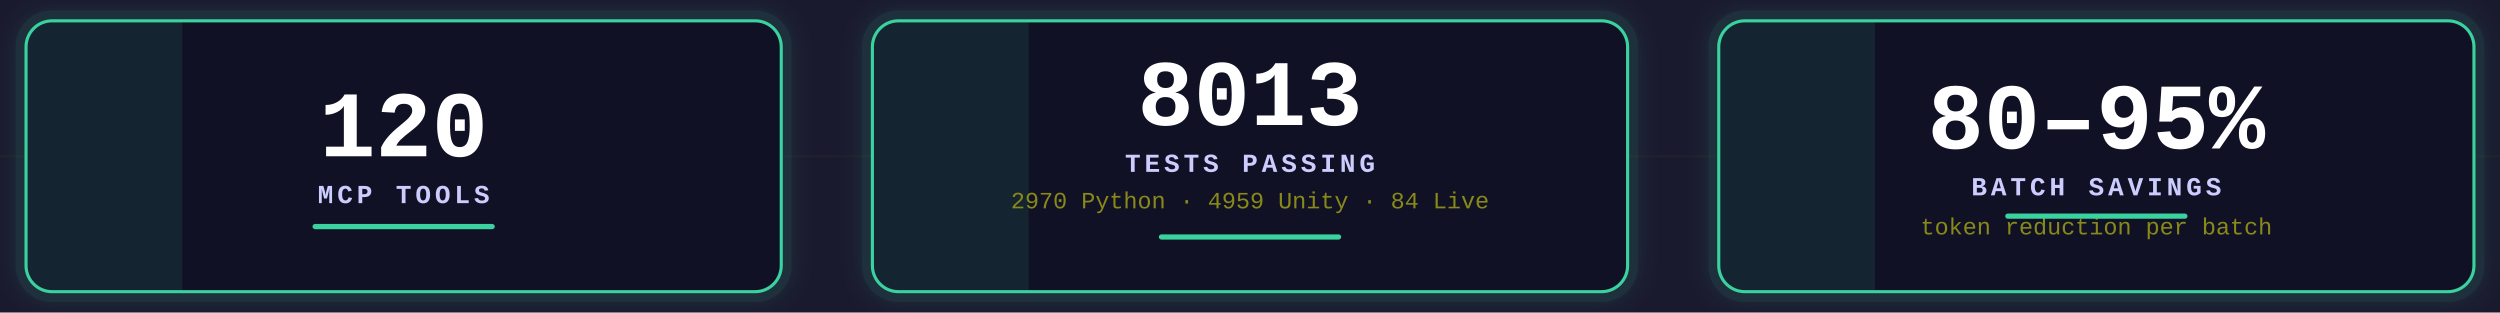
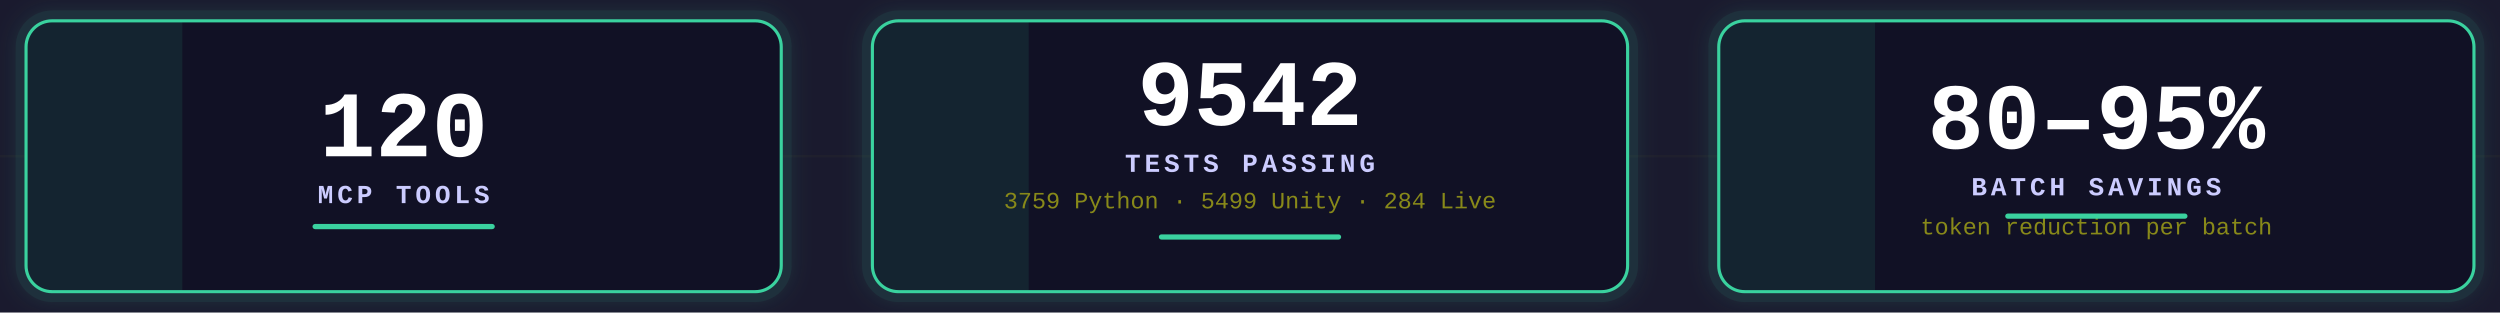
- <svg xmlns="http://www.w3.org/2000/svg" viewBox="0 0 960 120" width="960" height="120" role="img" aria-label="Unity MCP stats: 120 MCP tools, 8013 Tests (2970 Python + 4959 Unity + 84 Live), 80-95% Batch Savings">
+ <svg xmlns="http://www.w3.org/2000/svg" viewBox="0 0 960 120" width="960" height="120" role="img" aria-label="Unity MCP stats: 120 MCP tools, 9542 Tests (3759 Python + 5499 Unity + 284 Live), 80-95% Batch Savings">
  <defs>
    <filter id="sg" x="-25%" y="-30%" width="150%" height="160%">
      <feGaussianBlur stdDeviation="4" result="b" />
      <feMerge>
        <feMergeNode in="b" />
        <feMergeNode in="SourceGraphic" />
      </feMerge>
    </filter>
    <clipPath id="c1">
      <rect x="10" y="8" width="290" height="104" rx="10" />
    </clipPath>
    <clipPath id="c2">
      <rect x="335" y="8" width="290" height="104" rx="10" />
    </clipPath>
    <clipPath id="c3">
      <rect x="660" y="8" width="290" height="104" rx="10" />
    </clipPath>
  </defs>
  <rect width="960" height="120" fill="#1a1a2e" />
  <line x1="0" y1="60" x2="960" y2="60" stroke="#888919" stroke-opacity="0.05" stroke-width="1" />
  <rect x="10" y="8" width="290" height="104" rx="10" fill="none" stroke="#3ad29f" stroke-width="8" opacity="0.12" filter="url(#sg)">
    <animate attributeName="opacity" values="0.25;0.7;0.25" dur="3s" repeatCount="indefinite" begin="0s" />
  </rect>
  <rect x="10" y="8" width="290" height="104" rx="10" fill="#111125" />
  <rect x="10" y="8" width="290" height="104" rx="10" fill="none" stroke="#3ad29f" stroke-width="1.2" />
  <g clip-path="url(#c1)">
    <rect x="10" y="8" width="60" height="104" fill="#3ad29f" fill-opacity="0.10">
      <animateTransform attributeName="transform" type="translate" values="-100,0;400,0" dur="3s" repeatCount="indefinite" begin="0s" />
    </rect>
  </g>
  <text x="155" y="60" text-anchor="middle" font-family="ui-monospace,SFMono-Regular,'SF Mono',Menlo,Consolas,'Liberation Mono',monospace" font-size="36" font-weight="700" fill="#ffffff">120</text>
  <text x="155" y="78" text-anchor="middle" font-family="ui-monospace,SFMono-Regular,'SF Mono',Menlo,Consolas,'Liberation Mono',monospace" font-size="10" font-weight="700" fill="#ccccff" letter-spacing="1.5">MCP TOOLS</text>
  <rect x="120" y="86" width="70" height="2" rx="1" fill="#3ad29f">
    <animate attributeName="opacity" values="0.6;1;0.6" dur="2s" repeatCount="indefinite" begin="0s" />
  </rect>
  <rect x="335" y="8" width="290" height="104" rx="10" fill="none" stroke="#3ad29f" stroke-width="8" opacity="0.12" filter="url(#sg)">
    <animate attributeName="opacity" values="0.25;0.7;0.25" dur="3s" repeatCount="indefinite" begin="0.6s" />
  </rect>
  <rect x="335" y="8" width="290" height="104" rx="10" fill="#111125" />
  <rect x="335" y="8" width="290" height="104" rx="10" fill="none" stroke="#3ad29f" stroke-width="1.2" />
  <g clip-path="url(#c2)">
    <rect x="335" y="8" width="60" height="104" fill="#3ad29f" fill-opacity="0.10">
      <animateTransform attributeName="transform" type="translate" values="-100,0;400,0" dur="3s" repeatCount="indefinite" begin="0.5s" />
    </rect>
  </g>
-   <text x="480" y="48" text-anchor="middle" font-family="ui-monospace,SFMono-Regular,'SF Mono',Menlo,Consolas,'Liberation Mono',monospace" font-size="36" font-weight="700" fill="#ffffff">8013</text>
+   <text x="480" y="48" text-anchor="middle" font-family="ui-monospace,SFMono-Regular,'SF Mono',Menlo,Consolas,'Liberation Mono',monospace" font-size="36" font-weight="700" fill="#ffffff">9542</text>
  <text x="480" y="66" text-anchor="middle" font-family="ui-monospace,SFMono-Regular,'SF Mono',Menlo,Consolas,'Liberation Mono',monospace" font-size="10" font-weight="700" fill="#ccccff" letter-spacing="1.5">TESTS PASSING</text>
-   <text x="480" y="80" text-anchor="middle" font-family="ui-monospace,SFMono-Regular,'SF Mono',Menlo,Consolas,'Liberation Mono',monospace" font-size="9" fill="#888919">2970 Python · 4959 Unity · 84 Live</text>
+   <text x="480" y="80" text-anchor="middle" font-family="ui-monospace,SFMono-Regular,'SF Mono',Menlo,Consolas,'Liberation Mono',monospace" font-size="9" fill="#888919">3759 Python · 5499 Unity · 284 Live</text>
  <rect x="445" y="90" width="70" height="2" rx="1" fill="#3ad29f">
    <animate attributeName="opacity" values="0.6;1;0.6" dur="2s" repeatCount="indefinite" begin="0.4s" />
  </rect>
  <rect x="660" y="8" width="290" height="104" rx="10" fill="none" stroke="#3ad29f" stroke-width="8" opacity="0.12" filter="url(#sg)">
    <animate attributeName="opacity" values="0.25;0.7;0.25" dur="3s" repeatCount="indefinite" begin="1.2s" />
  </rect>
  <rect x="660" y="8" width="290" height="104" rx="10" fill="#111125" />
  <rect x="660" y="8" width="290" height="104" rx="10" fill="none" stroke="#3ad29f" stroke-width="1.2" />
  <g clip-path="url(#c3)">
    <rect x="660" y="8" width="60" height="104" fill="#3ad29f" fill-opacity="0.10">
      <animateTransform attributeName="transform" type="translate" values="-100,0;400,0" dur="3s" repeatCount="indefinite" begin="1.0s" />
    </rect>
  </g>
  <text x="805" y="57" text-anchor="middle" font-family="ui-monospace,SFMono-Regular,'SF Mono',Menlo,Consolas,'Liberation Mono',monospace" font-size="36" font-weight="700" fill="#ffffff">80–95%</text>
  <text x="805" y="75" text-anchor="middle" font-family="ui-monospace,SFMono-Regular,'SF Mono',Menlo,Consolas,'Liberation Mono',monospace" font-size="10" font-weight="700" fill="#ccccff" letter-spacing="1.5">BATCH SAVINGS</text>
  <text x="805" y="90" text-anchor="middle" font-family="ui-monospace,SFMono-Regular,'SF Mono',Menlo,Consolas,'Liberation Mono',monospace" font-size="9" fill="#888919">token reduction per batch</text>
  <rect x="770" y="82" width="70" height="2" rx="1" fill="#3ad29f">
    <animate attributeName="opacity" values="0.6;1;0.6" dur="2s" repeatCount="indefinite" begin="0.8s" />
  </rect>
</svg>
